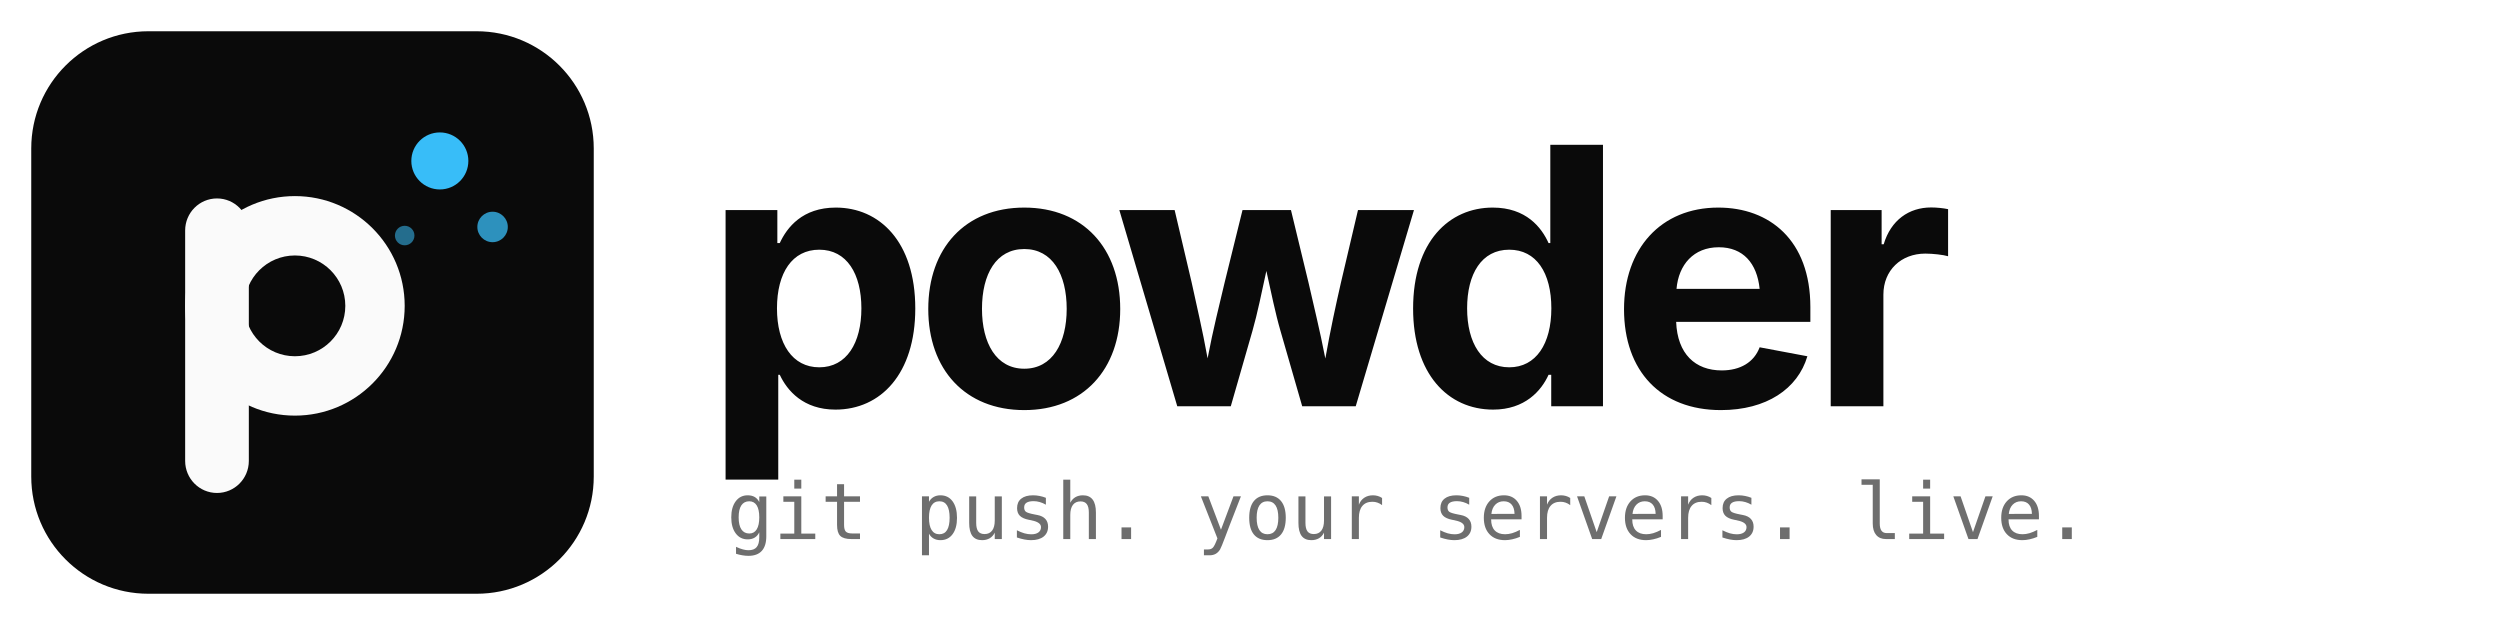
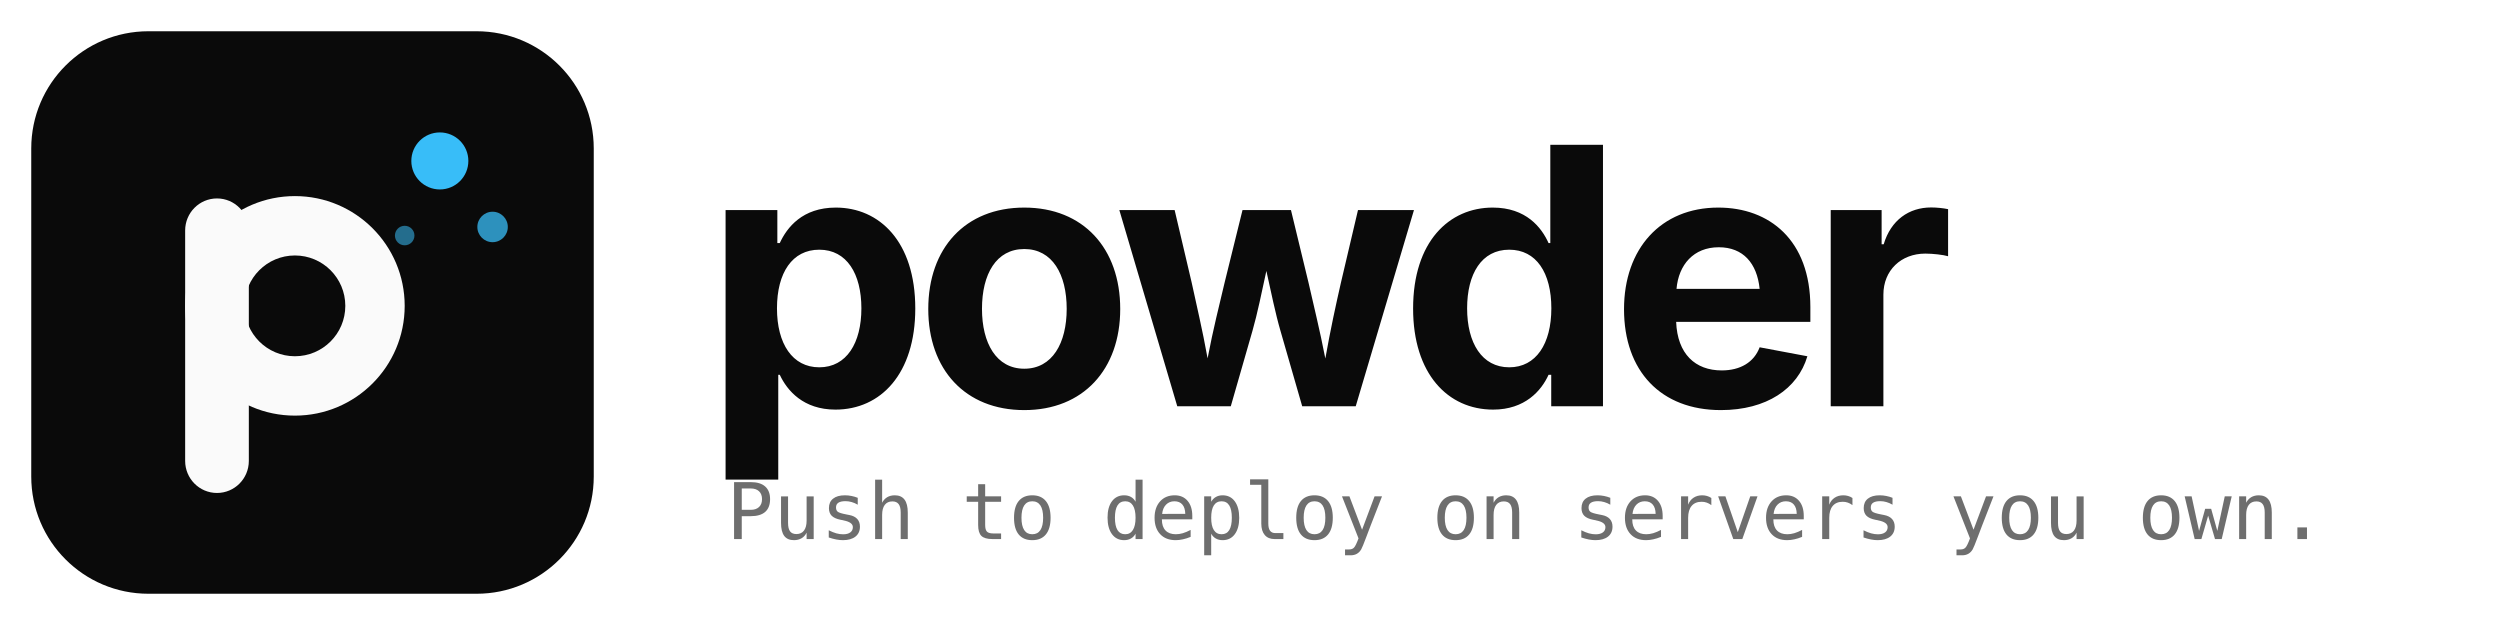
<svg xmlns="http://www.w3.org/2000/svg" viewBox="0 0 640 160" width="640" height="160">
  <rect x="8" y="8" width="144" height="144" rx="30" fill="#0a0a0a" />
  <circle cx="75.5" cy="78.3" r="28.1" fill="#fafafa" />
  <circle cx="75.5" cy="78.3" r="12.9" fill="#0a0a0a" />
  <rect x="47.4" y="50.8" width="16.3" height="75.4" rx="8.2" fill="#fafafa" />
  <circle cx="112.6" cy="41.2" r="7.3" fill="#38bdf8" />
  <circle cx="126.1" cy="58.1" r="3.9" fill="#38bdf8" opacity="0.75" />
  <circle cx="103.6" cy="60.3" r="2.5" fill="#38bdf8" opacity="0.55" />
  <text x="180" y="104" font-family="Geist, Inter, ui-sans-serif, Arial, sans-serif" font-size="92" font-weight="700" letter-spacing="-4" fill="#0a0a0a">powder</text>
-   <text x="186" y="138" font-family="Geist Mono, ui-monospace, Menlo, monospace" font-size="20" fill="#6e6e6e">git push. your servers. live.</text>
+   <text x="186" y="138" font-family="Geist Mono, ui-monospace, Menlo, monospace" font-size="20" fill="#6e6e6e">Push to deploy on servers you own.</text>
</svg>
